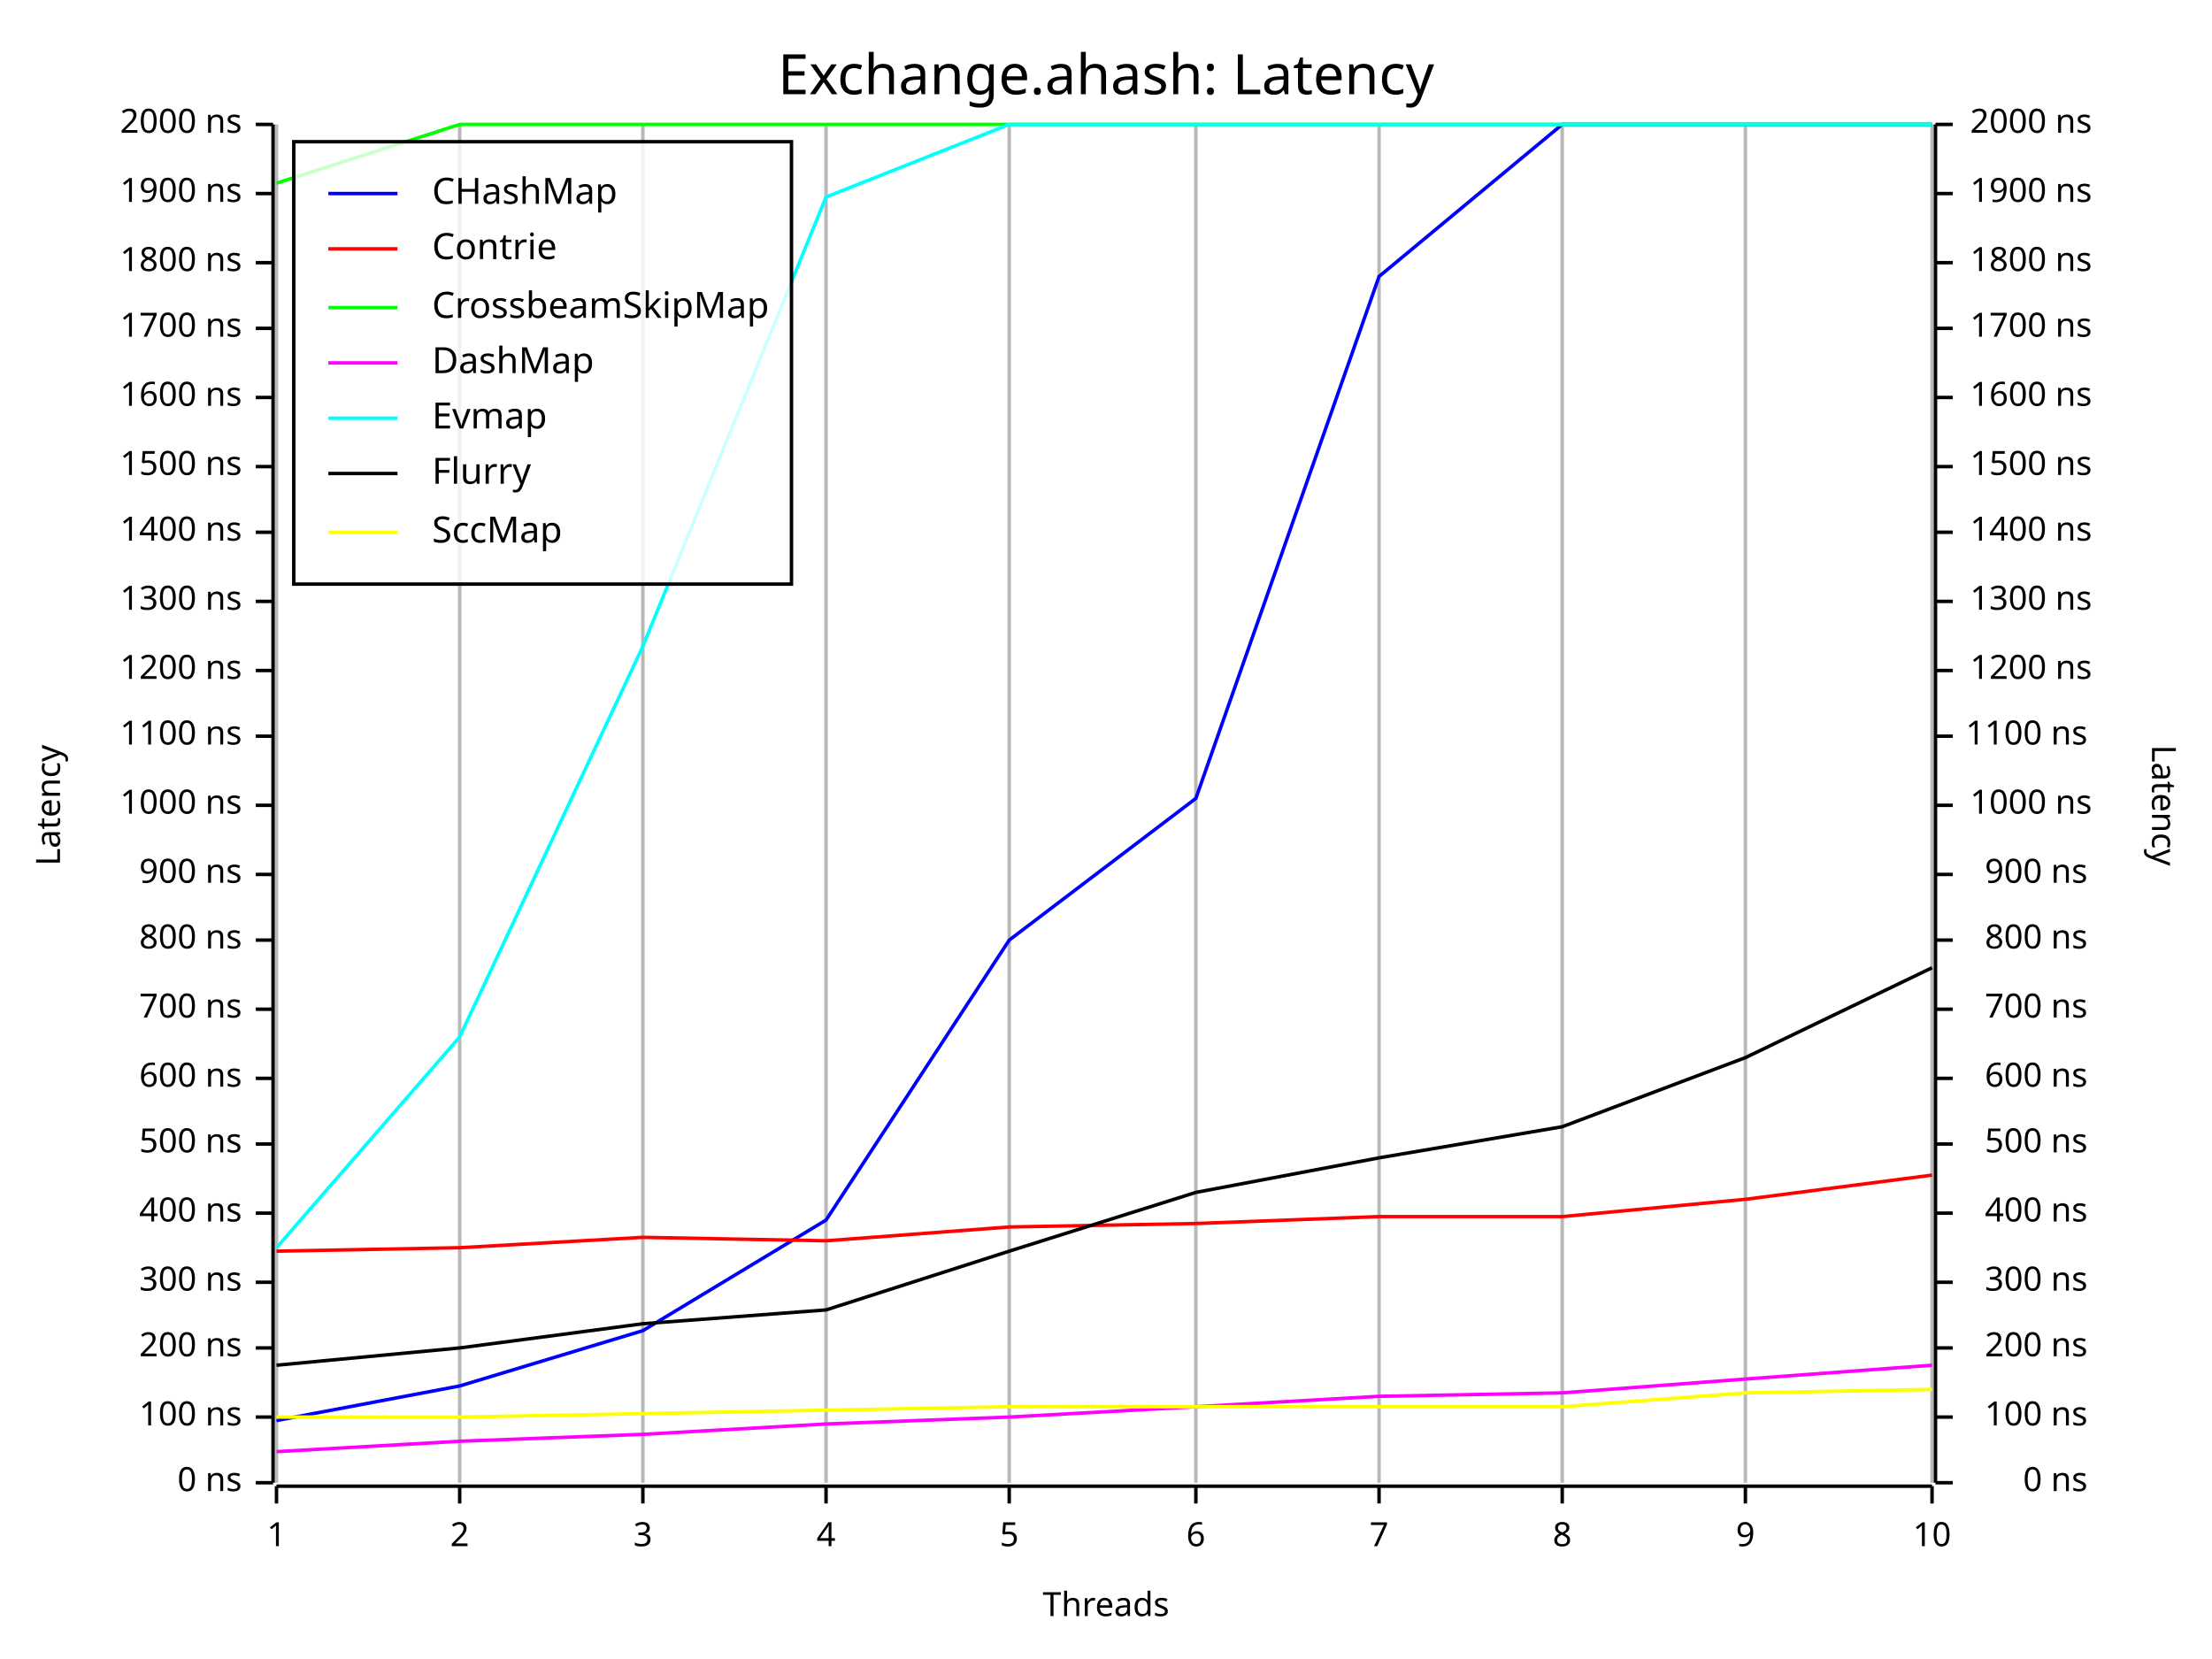
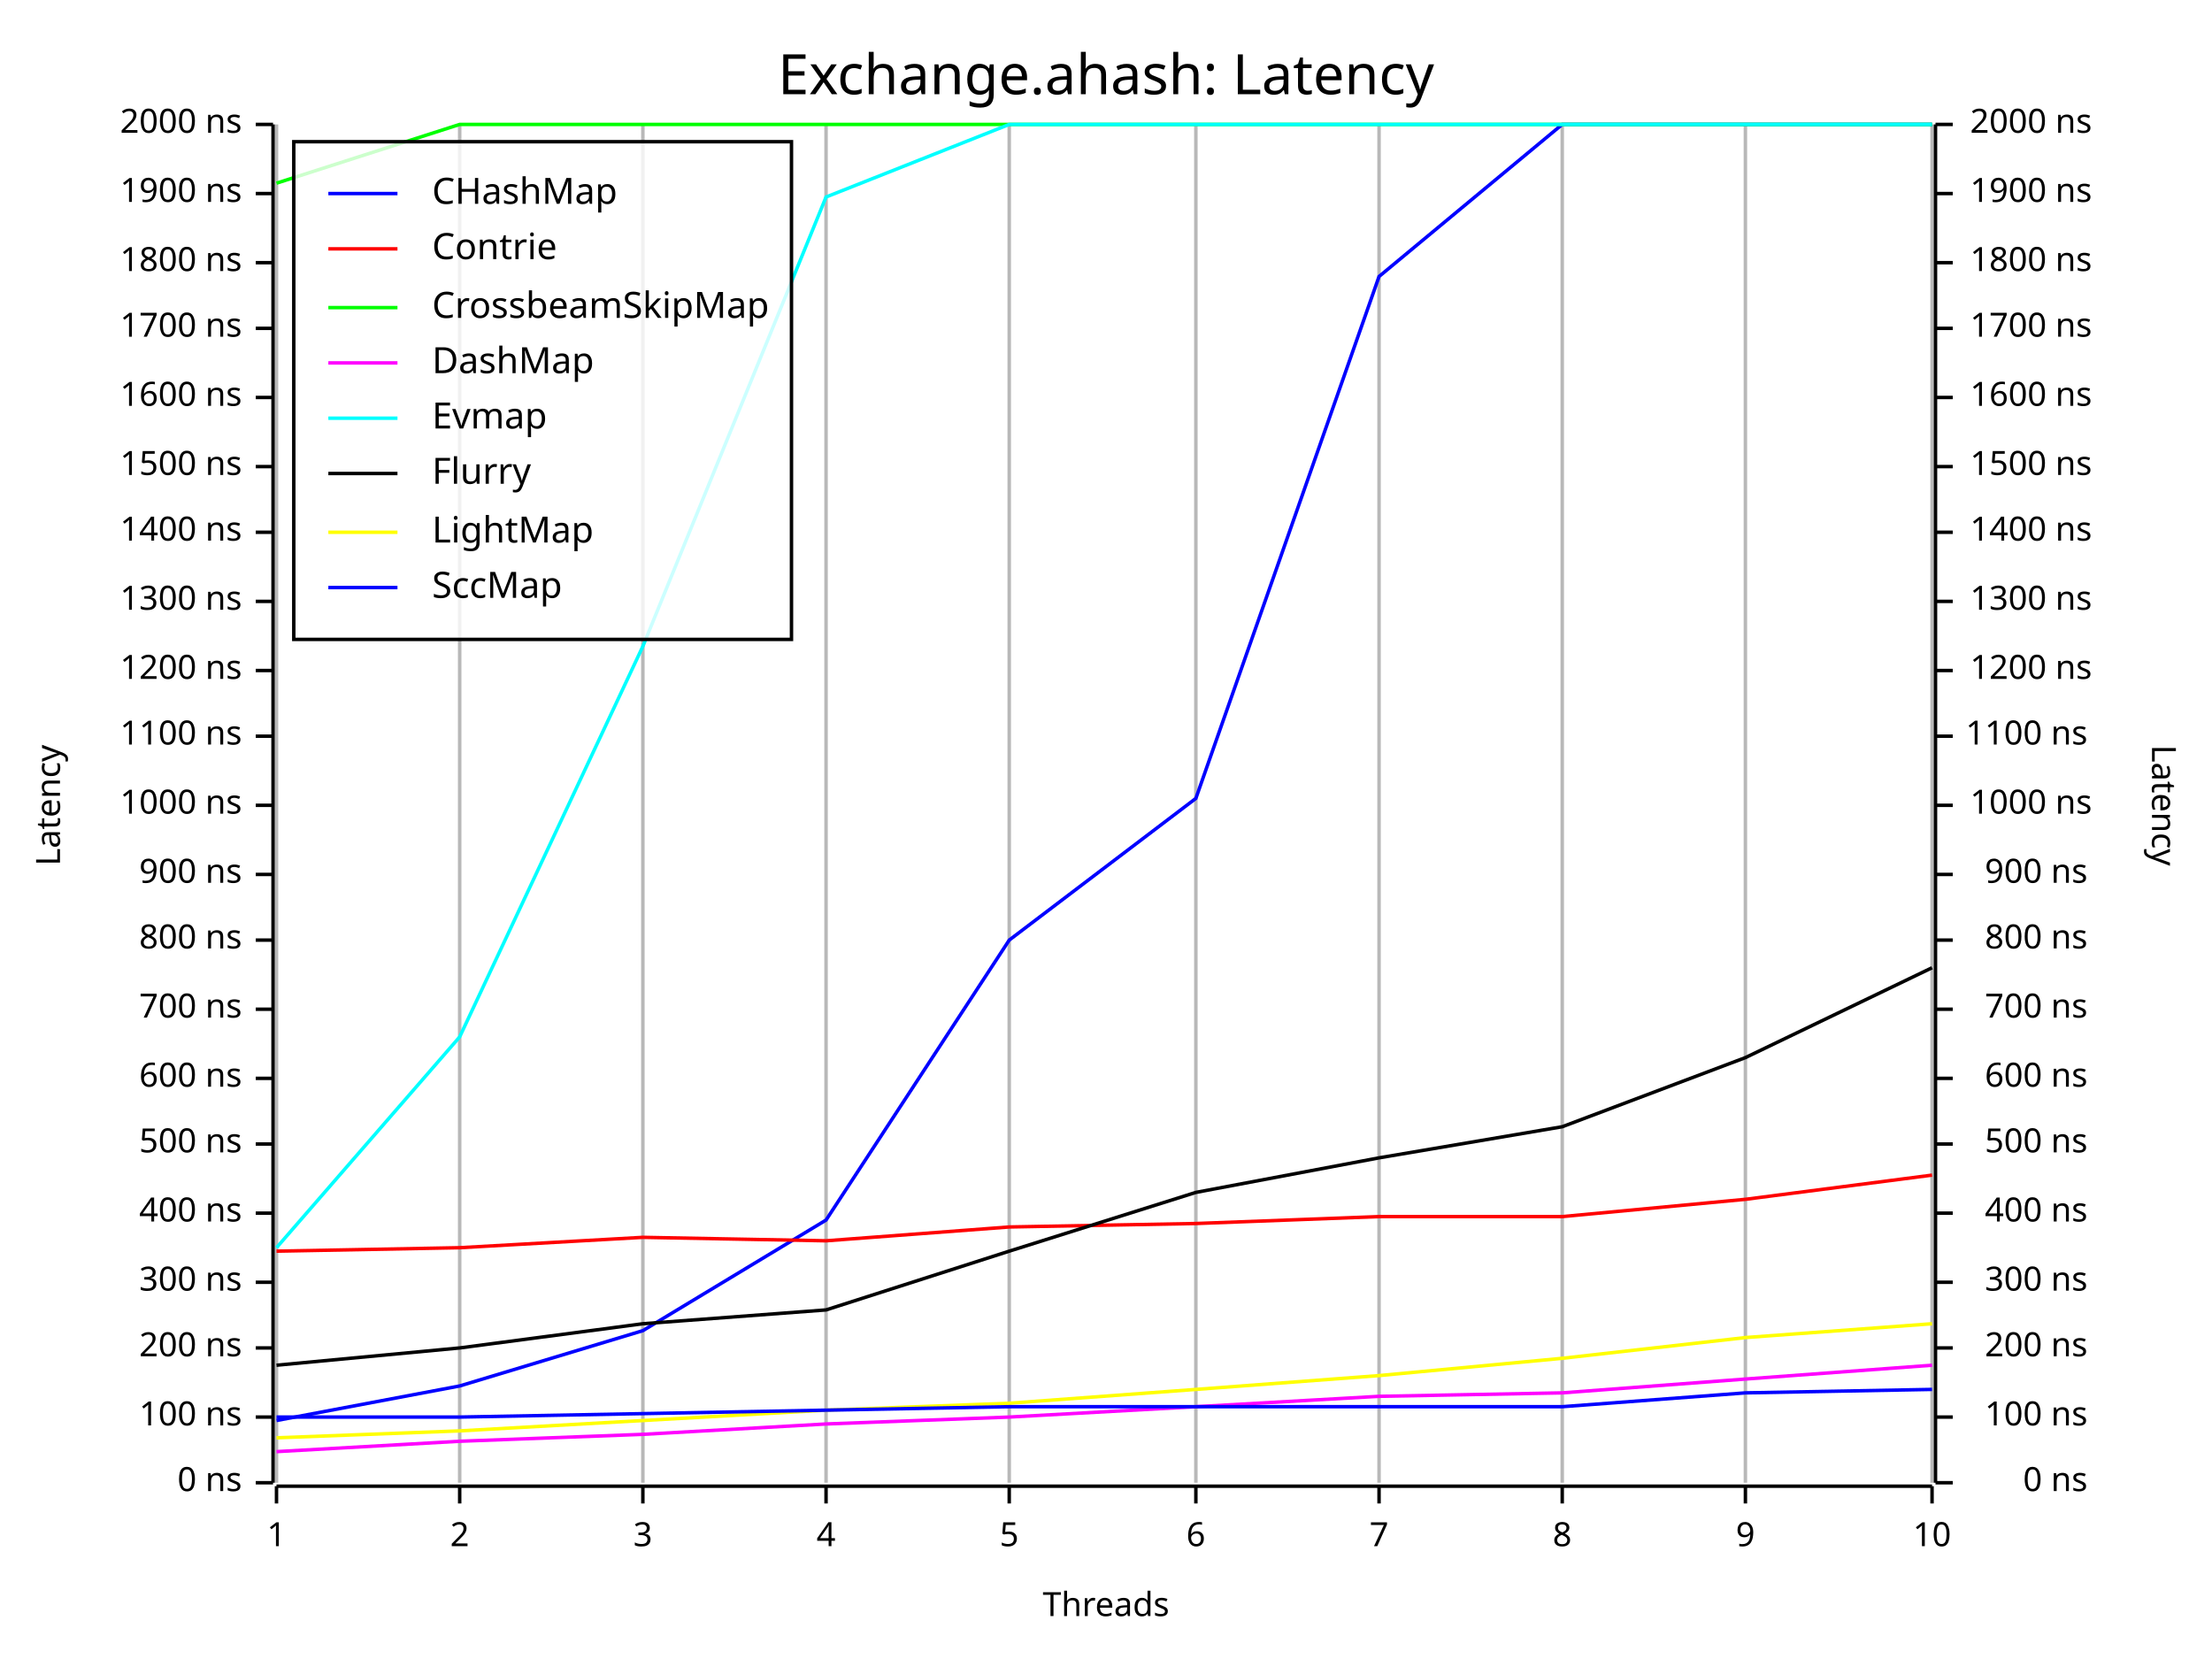
<svg xmlns="http://www.w3.org/2000/svg" width="640" height="480" viewBox="0 0 640 480">
  <rect x="0" y="0" width="640" height="480" opacity="1" fill="#FFFFFF" stroke="none" />
  <text x="320" y="15" dy="0.76em" text-anchor="middle" font-family="Fira Code" font-size="16.129" opacity="1" fill="#000000">
Exchange.ahash: Latency
</text>
  <line opacity="0.1" stroke="#000000" stroke-width="1" x1="80" y1="429" x2="80" y2="36" />
  <line opacity="0.1" stroke="#000000" stroke-width="1" x1="133" y1="429" x2="133" y2="36" />
  <line opacity="0.1" stroke="#000000" stroke-width="1" x1="186" y1="429" x2="186" y2="36" />
  <line opacity="0.1" stroke="#000000" stroke-width="1" x1="239" y1="429" x2="239" y2="36" />
  <line opacity="0.1" stroke="#000000" stroke-width="1" x1="292" y1="429" x2="292" y2="36" />
  <line opacity="0.1" stroke="#000000" stroke-width="1" x1="346" y1="429" x2="346" y2="36" />
  <line opacity="0.1" stroke="#000000" stroke-width="1" x1="399" y1="429" x2="399" y2="36" />
  <line opacity="0.1" stroke="#000000" stroke-width="1" x1="452" y1="429" x2="452" y2="36" />
  <line opacity="0.1" stroke="#000000" stroke-width="1" x1="505" y1="429" x2="505" y2="36" />
  <line opacity="0.1" stroke="#000000" stroke-width="1" x1="559" y1="429" x2="559" y2="36" />
  <text x="10" y="233" dy="0.76em" text-anchor="middle" font-family="sans-serif" font-size="9.677" opacity="1" fill="#000000" transform="rotate(270, 10, 233)">
Latency
</text>
  <text x="320" y="470" dy="-0.5ex" text-anchor="middle" font-family="sans-serif" font-size="9.677" opacity="1" fill="#000000">
Threads
</text>
  <text x="630" y="233" dy="0.76em" text-anchor="middle" font-family="sans-serif" font-size="9.677" opacity="1" fill="#000000" transform="rotate(90, 630, 233)">
Latency
</text>
  <line opacity="0.2" stroke="#000000" stroke-width="1" x1="80" y1="429" x2="80" y2="36" />
  <line opacity="0.2" stroke="#000000" stroke-width="1" x1="133" y1="429" x2="133" y2="36" />
  <line opacity="0.2" stroke="#000000" stroke-width="1" x1="186" y1="429" x2="186" y2="36" />
  <line opacity="0.2" stroke="#000000" stroke-width="1" x1="239" y1="429" x2="239" y2="36" />
  <line opacity="0.2" stroke="#000000" stroke-width="1" x1="292" y1="429" x2="292" y2="36" />
  <line opacity="0.2" stroke="#000000" stroke-width="1" x1="346" y1="429" x2="346" y2="36" />
  <line opacity="0.2" stroke="#000000" stroke-width="1" x1="399" y1="429" x2="399" y2="36" />
  <line opacity="0.2" stroke="#000000" stroke-width="1" x1="452" y1="429" x2="452" y2="36" />
  <line opacity="0.2" stroke="#000000" stroke-width="1" x1="505" y1="429" x2="505" y2="36" />
  <line opacity="0.2" stroke="#000000" stroke-width="1" x1="559" y1="429" x2="559" y2="36" />
  <polyline fill="none" opacity="1" stroke="#000000" stroke-width="1" points="79,36 79,429 " />
  <text x="70" y="429" dy="0.5ex" text-anchor="end" font-family="sans-serif" font-size="9.677" opacity="1" fill="#000000">
0 ns
</text>
  <polyline fill="none" opacity="1" stroke="#000000" stroke-width="1" points="74,429 79,429 " />
  <text x="70" y="410" dy="0.5ex" text-anchor="end" font-family="sans-serif" font-size="9.677" opacity="1" fill="#000000">
100 ns
</text>
  <polyline fill="none" opacity="1" stroke="#000000" stroke-width="1" points="74,410 79,410 " />
  <text x="70" y="390" dy="0.5ex" text-anchor="end" font-family="sans-serif" font-size="9.677" opacity="1" fill="#000000">
200 ns
</text>
  <polyline fill="none" opacity="1" stroke="#000000" stroke-width="1" points="74,390 79,390 " />
  <text x="70" y="371" dy="0.5ex" text-anchor="end" font-family="sans-serif" font-size="9.677" opacity="1" fill="#000000">
300 ns
</text>
  <polyline fill="none" opacity="1" stroke="#000000" stroke-width="1" points="74,371 79,371 " />
  <text x="70" y="351" dy="0.5ex" text-anchor="end" font-family="sans-serif" font-size="9.677" opacity="1" fill="#000000">
400 ns
</text>
  <polyline fill="none" opacity="1" stroke="#000000" stroke-width="1" points="74,351 79,351 " />
  <text x="70" y="331" dy="0.5ex" text-anchor="end" font-family="sans-serif" font-size="9.677" opacity="1" fill="#000000">
500 ns
</text>
  <polyline fill="none" opacity="1" stroke="#000000" stroke-width="1" points="74,331 79,331 " />
  <text x="70" y="312" dy="0.5ex" text-anchor="end" font-family="sans-serif" font-size="9.677" opacity="1" fill="#000000">
600 ns
</text>
  <polyline fill="none" opacity="1" stroke="#000000" stroke-width="1" points="74,312 79,312 " />
  <text x="70" y="292" dy="0.5ex" text-anchor="end" font-family="sans-serif" font-size="9.677" opacity="1" fill="#000000">
700 ns
</text>
  <polyline fill="none" opacity="1" stroke="#000000" stroke-width="1" points="74,292 79,292 " />
  <text x="70" y="272" dy="0.5ex" text-anchor="end" font-family="sans-serif" font-size="9.677" opacity="1" fill="#000000">
800 ns
</text>
  <polyline fill="none" opacity="1" stroke="#000000" stroke-width="1" points="74,272 79,272 " />
  <text x="70" y="253" dy="0.5ex" text-anchor="end" font-family="sans-serif" font-size="9.677" opacity="1" fill="#000000">
900 ns
</text>
  <polyline fill="none" opacity="1" stroke="#000000" stroke-width="1" points="74,253 79,253 " />
  <text x="70" y="233" dy="0.5ex" text-anchor="end" font-family="sans-serif" font-size="9.677" opacity="1" fill="#000000">
1000 ns
</text>
  <polyline fill="none" opacity="1" stroke="#000000" stroke-width="1" points="74,233 79,233 " />
  <text x="70" y="213" dy="0.5ex" text-anchor="end" font-family="sans-serif" font-size="9.677" opacity="1" fill="#000000">
1100 ns
</text>
  <polyline fill="none" opacity="1" stroke="#000000" stroke-width="1" points="74,213 79,213 " />
  <text x="70" y="194" dy="0.5ex" text-anchor="end" font-family="sans-serif" font-size="9.677" opacity="1" fill="#000000">
1200 ns
</text>
  <polyline fill="none" opacity="1" stroke="#000000" stroke-width="1" points="74,194 79,194 " />
  <text x="70" y="174" dy="0.5ex" text-anchor="end" font-family="sans-serif" font-size="9.677" opacity="1" fill="#000000">
1300 ns
</text>
  <polyline fill="none" opacity="1" stroke="#000000" stroke-width="1" points="74,174 79,174 " />
  <text x="70" y="154" dy="0.5ex" text-anchor="end" font-family="sans-serif" font-size="9.677" opacity="1" fill="#000000">
1400 ns
</text>
  <polyline fill="none" opacity="1" stroke="#000000" stroke-width="1" points="74,154 79,154 " />
  <text x="70" y="135" dy="0.5ex" text-anchor="end" font-family="sans-serif" font-size="9.677" opacity="1" fill="#000000">
1500 ns
</text>
  <polyline fill="none" opacity="1" stroke="#000000" stroke-width="1" points="74,135 79,135 " />
  <text x="70" y="115" dy="0.5ex" text-anchor="end" font-family="sans-serif" font-size="9.677" opacity="1" fill="#000000">
1600 ns
</text>
  <polyline fill="none" opacity="1" stroke="#000000" stroke-width="1" points="74,115 79,115 " />
  <text x="70" y="95" dy="0.5ex" text-anchor="end" font-family="sans-serif" font-size="9.677" opacity="1" fill="#000000">
1700 ns
</text>
  <polyline fill="none" opacity="1" stroke="#000000" stroke-width="1" points="74,95 79,95 " />
  <text x="70" y="76" dy="0.5ex" text-anchor="end" font-family="sans-serif" font-size="9.677" opacity="1" fill="#000000">
1800 ns
</text>
  <polyline fill="none" opacity="1" stroke="#000000" stroke-width="1" points="74,76 79,76 " />
  <text x="70" y="56" dy="0.5ex" text-anchor="end" font-family="sans-serif" font-size="9.677" opacity="1" fill="#000000">
1900 ns
</text>
  <polyline fill="none" opacity="1" stroke="#000000" stroke-width="1" points="74,56 79,56 " />
  <text x="70" y="36" dy="0.5ex" text-anchor="end" font-family="sans-serif" font-size="9.677" opacity="1" fill="#000000">
2000 ns
</text>
  <polyline fill="none" opacity="1" stroke="#000000" stroke-width="1" points="74,36 79,36 " />
  <polyline fill="none" opacity="1" stroke="#000000" stroke-width="1" points="80,430 559,430 " />
  <text x="80" y="440" dy="0.76em" text-anchor="middle" font-family="sans-serif" font-size="9.677" opacity="1" fill="#000000">
1
</text>
  <polyline fill="none" opacity="1" stroke="#000000" stroke-width="1" points="80,430 80,435 " />
  <text x="133" y="440" dy="0.76em" text-anchor="middle" font-family="sans-serif" font-size="9.677" opacity="1" fill="#000000">
2
</text>
  <polyline fill="none" opacity="1" stroke="#000000" stroke-width="1" points="133,430 133,435 " />
  <text x="186" y="440" dy="0.76em" text-anchor="middle" font-family="sans-serif" font-size="9.677" opacity="1" fill="#000000">
3
</text>
  <polyline fill="none" opacity="1" stroke="#000000" stroke-width="1" points="186,430 186,435 " />
  <text x="239" y="440" dy="0.76em" text-anchor="middle" font-family="sans-serif" font-size="9.677" opacity="1" fill="#000000">
4
</text>
  <polyline fill="none" opacity="1" stroke="#000000" stroke-width="1" points="239,430 239,435 " />
  <text x="292" y="440" dy="0.76em" text-anchor="middle" font-family="sans-serif" font-size="9.677" opacity="1" fill="#000000">
5
</text>
  <polyline fill="none" opacity="1" stroke="#000000" stroke-width="1" points="292,430 292,435 " />
  <text x="346" y="440" dy="0.76em" text-anchor="middle" font-family="sans-serif" font-size="9.677" opacity="1" fill="#000000">
6
</text>
  <polyline fill="none" opacity="1" stroke="#000000" stroke-width="1" points="346,430 346,435 " />
  <text x="399" y="440" dy="0.76em" text-anchor="middle" font-family="sans-serif" font-size="9.677" opacity="1" fill="#000000">
7
</text>
  <polyline fill="none" opacity="1" stroke="#000000" stroke-width="1" points="399,430 399,435 " />
  <text x="452" y="440" dy="0.76em" text-anchor="middle" font-family="sans-serif" font-size="9.677" opacity="1" fill="#000000">
8
</text>
  <polyline fill="none" opacity="1" stroke="#000000" stroke-width="1" points="452,430 452,435 " />
  <text x="505" y="440" dy="0.76em" text-anchor="middle" font-family="sans-serif" font-size="9.677" opacity="1" fill="#000000">
9
</text>
  <polyline fill="none" opacity="1" stroke="#000000" stroke-width="1" points="505,430 505,435 " />
  <text x="559" y="440" dy="0.76em" text-anchor="middle" font-family="sans-serif" font-size="9.677" opacity="1" fill="#000000">
10
</text>
  <polyline fill="none" opacity="1" stroke="#000000" stroke-width="1" points="559,430 559,435 " />
  <polyline fill="none" opacity="1" stroke="#000000" stroke-width="1" points="560,36 560,429 " />
  <text x="604" y="429" dy="0.5ex" text-anchor="end" font-family="sans-serif" font-size="9.677" opacity="1" fill="#000000">
0 ns
</text>
  <polyline fill="none" opacity="1" stroke="#000000" stroke-width="1" points="560,429 565,429 " />
  <text x="604" y="410" dy="0.5ex" text-anchor="end" font-family="sans-serif" font-size="9.677" opacity="1" fill="#000000">
100 ns
</text>
  <polyline fill="none" opacity="1" stroke="#000000" stroke-width="1" points="560,410 565,410 " />
  <text x="604" y="390" dy="0.5ex" text-anchor="end" font-family="sans-serif" font-size="9.677" opacity="1" fill="#000000">
200 ns
</text>
  <polyline fill="none" opacity="1" stroke="#000000" stroke-width="1" points="560,390 565,390 " />
  <text x="604" y="371" dy="0.5ex" text-anchor="end" font-family="sans-serif" font-size="9.677" opacity="1" fill="#000000">
300 ns
</text>
  <polyline fill="none" opacity="1" stroke="#000000" stroke-width="1" points="560,371 565,371 " />
  <text x="604" y="351" dy="0.5ex" text-anchor="end" font-family="sans-serif" font-size="9.677" opacity="1" fill="#000000">
400 ns
</text>
  <polyline fill="none" opacity="1" stroke="#000000" stroke-width="1" points="560,351 565,351 " />
  <text x="604" y="331" dy="0.5ex" text-anchor="end" font-family="sans-serif" font-size="9.677" opacity="1" fill="#000000">
500 ns
</text>
  <polyline fill="none" opacity="1" stroke="#000000" stroke-width="1" points="560,331 565,331 " />
  <text x="604" y="312" dy="0.5ex" text-anchor="end" font-family="sans-serif" font-size="9.677" opacity="1" fill="#000000">
600 ns
</text>
  <polyline fill="none" opacity="1" stroke="#000000" stroke-width="1" points="560,312 565,312 " />
  <text x="604" y="292" dy="0.5ex" text-anchor="end" font-family="sans-serif" font-size="9.677" opacity="1" fill="#000000">
700 ns
</text>
  <polyline fill="none" opacity="1" stroke="#000000" stroke-width="1" points="560,292 565,292 " />
  <text x="604" y="272" dy="0.5ex" text-anchor="end" font-family="sans-serif" font-size="9.677" opacity="1" fill="#000000">
800 ns
</text>
  <polyline fill="none" opacity="1" stroke="#000000" stroke-width="1" points="560,272 565,272 " />
  <text x="604" y="253" dy="0.5ex" text-anchor="end" font-family="sans-serif" font-size="9.677" opacity="1" fill="#000000">
900 ns
</text>
  <polyline fill="none" opacity="1" stroke="#000000" stroke-width="1" points="560,253 565,253 " />
  <text x="570" y="233" dy="0.5ex" text-anchor="start" font-family="sans-serif" font-size="9.677" opacity="1" fill="#000000">
1000 ns
</text>
  <polyline fill="none" opacity="1" stroke="#000000" stroke-width="1" points="560,233 565,233 " />
  <text x="604" y="213" dy="0.5ex" text-anchor="end" font-family="sans-serif" font-size="9.677" opacity="1" fill="#000000">
1100 ns
</text>
  <polyline fill="none" opacity="1" stroke="#000000" stroke-width="1" points="560,213 565,213 " />
  <text x="570" y="194" dy="0.5ex" text-anchor="start" font-family="sans-serif" font-size="9.677" opacity="1" fill="#000000">
1200 ns
</text>
  <polyline fill="none" opacity="1" stroke="#000000" stroke-width="1" points="560,194 565,194 " />
  <text x="570" y="174" dy="0.5ex" text-anchor="start" font-family="sans-serif" font-size="9.677" opacity="1" fill="#000000">
1300 ns
</text>
  <polyline fill="none" opacity="1" stroke="#000000" stroke-width="1" points="560,174 565,174 " />
  <text x="570" y="154" dy="0.5ex" text-anchor="start" font-family="sans-serif" font-size="9.677" opacity="1" fill="#000000">
1400 ns
</text>
  <polyline fill="none" opacity="1" stroke="#000000" stroke-width="1" points="560,154 565,154 " />
  <text x="570" y="135" dy="0.5ex" text-anchor="start" font-family="sans-serif" font-size="9.677" opacity="1" fill="#000000">
1500 ns
</text>
  <polyline fill="none" opacity="1" stroke="#000000" stroke-width="1" points="560,135 565,135 " />
  <text x="570" y="115" dy="0.5ex" text-anchor="start" font-family="sans-serif" font-size="9.677" opacity="1" fill="#000000">
1600 ns
</text>
  <polyline fill="none" opacity="1" stroke="#000000" stroke-width="1" points="560,115 565,115 " />
  <text x="570" y="95" dy="0.5ex" text-anchor="start" font-family="sans-serif" font-size="9.677" opacity="1" fill="#000000">
1700 ns
</text>
  <polyline fill="none" opacity="1" stroke="#000000" stroke-width="1" points="560,95 565,95 " />
  <text x="570" y="76" dy="0.5ex" text-anchor="start" font-family="sans-serif" font-size="9.677" opacity="1" fill="#000000">
1800 ns
</text>
  <polyline fill="none" opacity="1" stroke="#000000" stroke-width="1" points="560,76 565,76 " />
  <text x="570" y="56" dy="0.5ex" text-anchor="start" font-family="sans-serif" font-size="9.677" opacity="1" fill="#000000">
1900 ns
</text>
  <polyline fill="none" opacity="1" stroke="#000000" stroke-width="1" points="560,56 565,56 " />
  <text x="570" y="36" dy="0.5ex" text-anchor="start" font-family="sans-serif" font-size="9.677" opacity="1" fill="#000000">
2000 ns
</text>
  <polyline fill="none" opacity="1" stroke="#000000" stroke-width="1" points="560,36 565,36 " />
  <polyline fill="none" opacity="1" stroke="#0000FF" stroke-width="1" points="80,411 133,401 186,385 239,353 292,272 346,231 399,80 452,36 505,36 559,36 " />
  <polyline fill="none" opacity="1" stroke="#FF0000" stroke-width="1" points="80,362 133,361 186,358 239,359 292,355 346,354 399,352 452,352 505,347 559,340 " />
  <polyline fill="none" opacity="1" stroke="#00FF00" stroke-width="1" points="80,53 133,36 186,36 239,36 292,36 346,36 399,36 452,36 505,36 559,36 " />
  <polyline fill="none" opacity="1" stroke="#FF00FF" stroke-width="1" points="80,420 133,417 186,415 239,412 292,410 346,407 399,404 452,403 505,399 559,395 " />
  <polyline fill="none" opacity="1" stroke="#00FFFF" stroke-width="1" points="80,361 133,300 186,187 239,57 292,36 346,36 399,36 452,36 505,36 559,36 " />
  <polyline fill="none" opacity="1" stroke="#000000" stroke-width="1" points="80,395 133,390 186,383 239,379 292,362 346,345 399,335 452,326 505,306 559,280 " />
-   <polyline fill="none" opacity="1" stroke="#FFFF00" stroke-width="1" points="80,410 133,410 186,409 239,408 292,407 346,407 399,407 452,407 505,403 559,402 " />
-   <rect x="85" y="41" width="144" height="128" opacity="0.8" fill="#FFFFFF" stroke="none" />
-   <rect x="85" y="41" width="144" height="128" opacity="1" fill="none" stroke="#000000" />
+   <polyline fill="none" opacity="1" stroke="#FFFF00" stroke-width="1" points="80,416 133,414 186,411 239,408 292,406 346,402 399,398 452,393 505,387 559,383 " />
+   <polyline fill="none" opacity="1" stroke="#0000FF" stroke-width="1" points="80,410 133,410 186,409 239,408 292,407 346,407 399,407 452,407 505,403 559,402 " />
+   <rect x="85" y="41" width="144" height="144" opacity="0.8" fill="#FFFFFF" stroke="none" />
+   <rect x="85" y="41" width="144" height="144" opacity="1" fill="none" stroke="#000000" />
  <text x="125" y="51" dy="0.76em" text-anchor="start" font-family="Fira Code" font-size="10.484" opacity="1" fill="#000000">
CHashMap
</text>
  <text x="125" y="67" dy="0.76em" text-anchor="start" font-family="Fira Code" font-size="10.484" opacity="1" fill="#000000">
Contrie
</text>
  <text x="125" y="84" dy="0.76em" text-anchor="start" font-family="Fira Code" font-size="10.484" opacity="1" fill="#000000">
CrossbeamSkipMap
</text>
  <text x="125" y="100" dy="0.76em" text-anchor="start" font-family="Fira Code" font-size="10.484" opacity="1" fill="#000000">
DashMap
</text>
  <text x="125" y="116" dy="0.76em" text-anchor="start" font-family="Fira Code" font-size="10.484" opacity="1" fill="#000000">
Evmap
</text>
  <text x="125" y="132" dy="0.76em" text-anchor="start" font-family="Fira Code" font-size="10.484" opacity="1" fill="#000000">
Flurry
</text>
  <text x="125" y="149" dy="0.76em" text-anchor="start" font-family="Fira Code" font-size="10.484" opacity="1" fill="#000000">
+ LightMap
+ </text>
+   <text x="125" y="165" dy="0.76em" text-anchor="start" font-family="Fira Code" font-size="10.484" opacity="1" fill="#000000">
SccMap
</text>
  <polyline fill="none" opacity="1" stroke="#0000FF" stroke-width="1" points="95,56 115,56 " />
  <polyline fill="none" opacity="1" stroke="#FF0000" stroke-width="1" points="95,72 115,72 " />
  <polyline fill="none" opacity="1" stroke="#00FF00" stroke-width="1" points="95,89 115,89 " />
  <polyline fill="none" opacity="1" stroke="#FF00FF" stroke-width="1" points="95,105 115,105 " />
  <polyline fill="none" opacity="1" stroke="#00FFFF" stroke-width="1" points="95,121 115,121 " />
  <polyline fill="none" opacity="1" stroke="#000000" stroke-width="1" points="95,137 115,137 " />
  <polyline fill="none" opacity="1" stroke="#FFFF00" stroke-width="1" points="95,154 115,154 " />
+   <polyline fill="none" opacity="1" stroke="#0000FF" stroke-width="1" points="95,170 115,170 " />
</svg>
